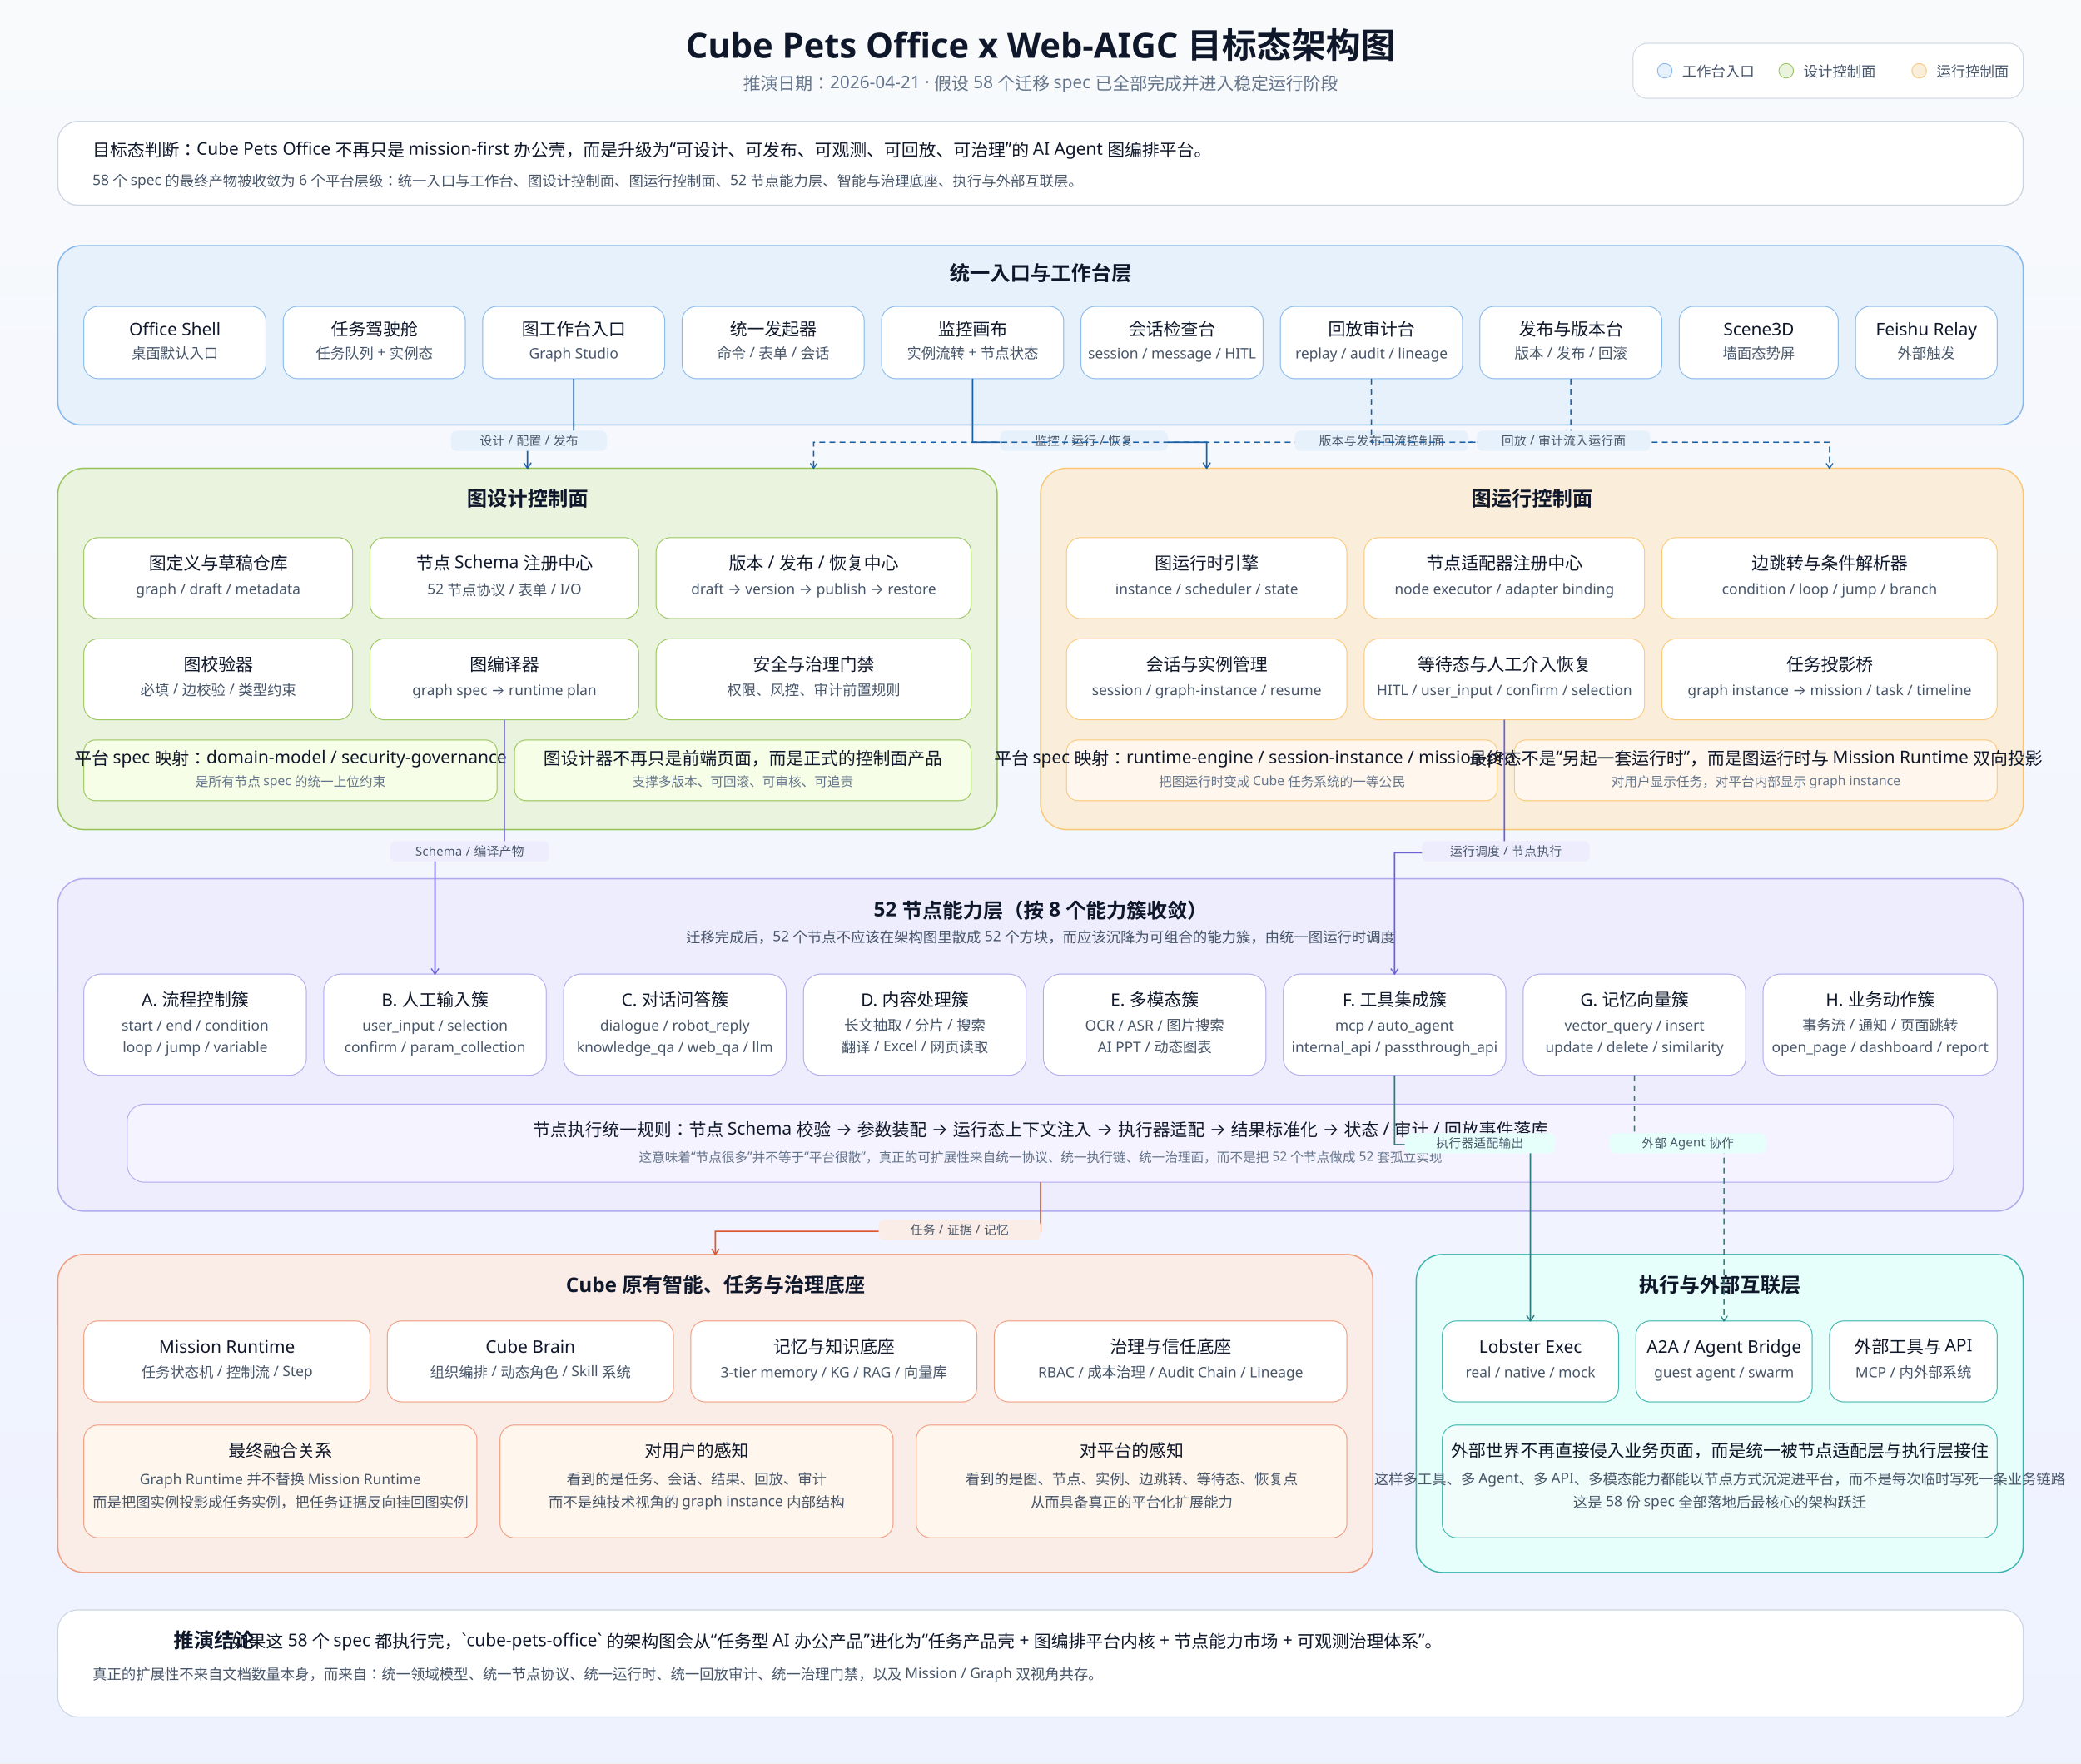
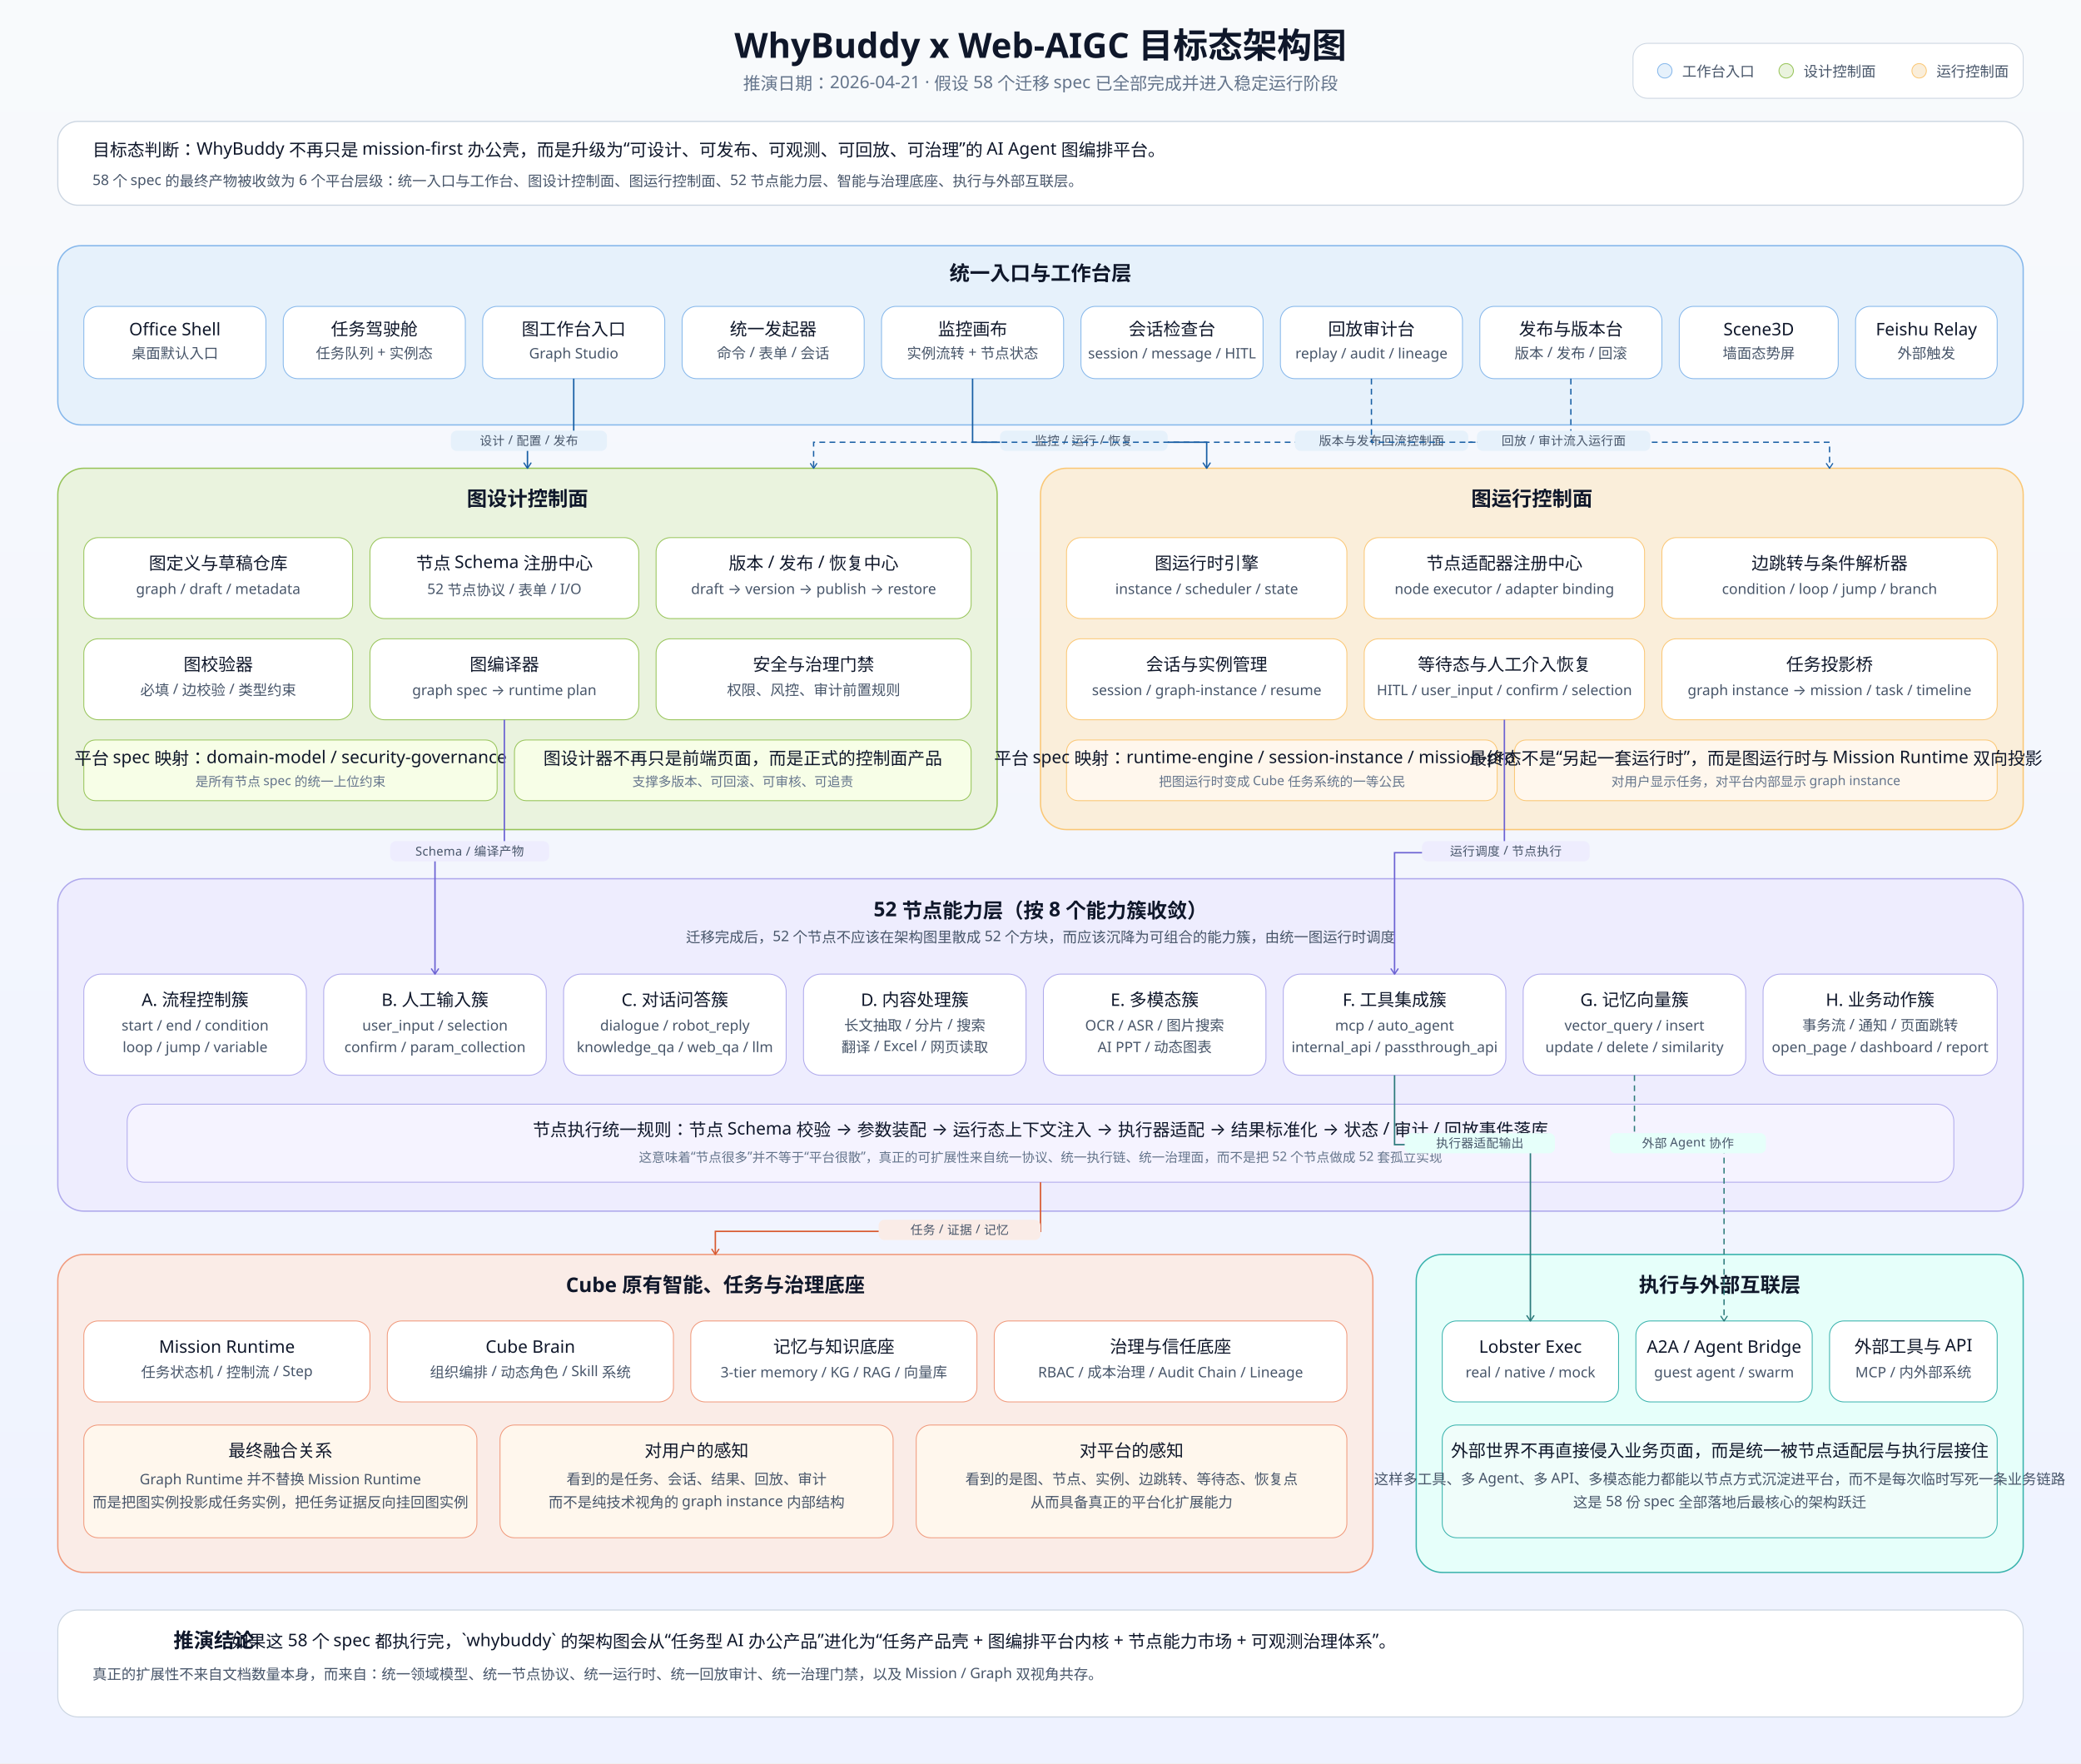
<svg xmlns="http://www.w3.org/2000/svg" width="1440" height="1220" viewBox="0 0 1440 1220" role="img" aria-labelledby="title desc">
  <style>
    .ts {
      font-family: "Segoe UI", "PingFang SC", "Microsoft YaHei", system-ui, -apple-system, sans-serif;
      font-size: 12px;
      fill: #0f172a;
    }
    .th {
      font-family: "Segoe UI", "PingFang SC", "Microsoft YaHei", system-ui, -apple-system, sans-serif;
      font-size: 14px;
      font-weight: 700;
      fill: #0f172a;
    }
    .sm {
      font-family: "Segoe UI", "PingFang SC", "Microsoft YaHei", system-ui, -apple-system, sans-serif;
      font-size: 10px;
      fill: #475569;
    }
    .xs {
      font-family: "Segoe UI", "PingFang SC", "Microsoft YaHei", system-ui, -apple-system, sans-serif;
      font-size: 9px;
      fill: #64748b;
    }
    .fl {
      font-family: "Segoe UI", "PingFang SC", "Microsoft YaHei", system-ui, -apple-system, sans-serif;
      font-size: 8.5px;
      letter-spacing: 0.02em;
      fill: #475569;
    }
    .ttl {
      font-family: "Segoe UI", "PingFang SC", "Microsoft YaHei", system-ui, -apple-system, sans-serif;
      font-size: 24px;
      font-weight: 700;
      fill: #0f172a;
    }
    .subttl {
      font-family: "Segoe UI", "PingFang SC", "Microsoft YaHei", system-ui, -apple-system, sans-serif;
      font-size: 12px;
      fill: #64748b;
    }
  </style>
  <defs>
    <marker id="a" viewBox="0 0 10 10" refX="8" refY="5" markerWidth="6" markerHeight="6" orient="auto-start-reverse">
      <path d="M2 1L8 5L2 9" fill="none" stroke="context-stroke" stroke-width="1.5" stroke-linecap="round" stroke-linejoin="round" />
    </marker>
    <linearGradient id="bg" x1="0" y1="0" x2="0" y2="1">
      <stop offset="0%" stop-color="#f8fafc" />
      <stop offset="100%" stop-color="#eef2ff" />
    </linearGradient>
  </defs>
  <rect x="0" y="0" width="1440" height="1220" fill="url(#bg)" />
-   <text class="ttl" x="720" y="40" text-anchor="middle">Cube Pets Office x Web-AIGC 目标态架构图</text>
+   <text class="ttl" x="720" y="40" text-anchor="middle">WhyBuddy x Web-AIGC 目标态架构图</text>
  <text class="subttl" x="720" y="62" text-anchor="middle">
    推演日期：2026-04-21 · 假设 58 个迁移 spec 已全部完成并进入稳定运行阶段
  </text>
  <rect x="40" y="84" width="1360" height="58" rx="14" fill="#ffffff" stroke="#cbd5e1" stroke-width="0.8" />
  <text class="ts" x="64" y="108" fill="#334155">
-     目标态判断：Cube Pets Office 不再只是 mission-first 办公壳，而是升级为“可设计、可发布、可观测、可回放、可治理”的 AI Agent 图编排平台。
+     目标态判断：WhyBuddy 不再只是 mission-first 办公壳，而是升级为“可设计、可发布、可观测、可回放、可治理”的 AI Agent 图编排平台。
  </text>
  <text class="sm" x="64" y="128" fill="#64748b">
    58 个 spec 的最终产物被收敛为 6 个平台层级：统一入口与工作台、图设计控制面、图运行控制面、52 节点能力层、智能与治理底座、执行与外部互联层。
  </text>
  <rect x="40" y="170" width="1360" height="124" rx="16" fill="#e6f1fb" stroke="#85b7eb" stroke-width="0.9" />
  <text class="th" x="720" y="194" text-anchor="middle" fill="#0c447c">
    统一入口与工作台层
  </text>
  <rect x="58" y="212" width="126" height="50" rx="10" fill="#ffffff" stroke="#85b7eb" stroke-width="0.6" />
  <text class="ts" x="121" y="232" text-anchor="middle" fill="#0c447c">Office Shell</text>
  <text class="sm" x="121" y="248" text-anchor="middle" fill="#185fa5">桌面默认入口</text>
  <rect x="196" y="212" width="126" height="50" rx="10" fill="#ffffff" stroke="#85b7eb" stroke-width="0.6" />
  <text class="ts" x="259" y="232" text-anchor="middle" fill="#0c447c">任务驾驶舱</text>
  <text class="sm" x="259" y="248" text-anchor="middle" fill="#185fa5">任务队列 + 实例态</text>
  <rect x="334" y="212" width="126" height="50" rx="10" fill="#ffffff" stroke="#85b7eb" stroke-width="0.6" />
  <text class="ts" x="397" y="232" text-anchor="middle" fill="#0c447c">图工作台入口</text>
  <text class="sm" x="397" y="248" text-anchor="middle" fill="#185fa5">Graph Studio</text>
  <rect x="472" y="212" width="126" height="50" rx="10" fill="#ffffff" stroke="#85b7eb" stroke-width="0.6" />
  <text class="ts" x="535" y="232" text-anchor="middle" fill="#0c447c">统一发起器</text>
  <text class="sm" x="535" y="248" text-anchor="middle" fill="#185fa5">命令 / 表单 / 会话</text>
  <rect x="610" y="212" width="126" height="50" rx="10" fill="#ffffff" stroke="#85b7eb" stroke-width="0.6" />
  <text class="ts" x="673" y="232" text-anchor="middle" fill="#0c447c">监控画布</text>
  <text class="sm" x="673" y="248" text-anchor="middle" fill="#185fa5">实例流转 + 节点状态</text>
  <rect x="748" y="212" width="126" height="50" rx="10" fill="#ffffff" stroke="#85b7eb" stroke-width="0.6" />
  <text class="ts" x="811" y="232" text-anchor="middle" fill="#0c447c">会话检查台</text>
  <text class="sm" x="811" y="248" text-anchor="middle" fill="#185fa5">session / message / HITL</text>
  <rect x="886" y="212" width="126" height="50" rx="10" fill="#ffffff" stroke="#85b7eb" stroke-width="0.6" />
  <text class="ts" x="949" y="232" text-anchor="middle" fill="#0c447c">回放审计台</text>
  <text class="sm" x="949" y="248" text-anchor="middle" fill="#185fa5">replay / audit / lineage</text>
  <rect x="1024" y="212" width="126" height="50" rx="10" fill="#ffffff" stroke="#85b7eb" stroke-width="0.6" />
  <text class="ts" x="1087" y="232" text-anchor="middle" fill="#0c447c">发布与版本台</text>
  <text class="sm" x="1087" y="248" text-anchor="middle" fill="#185fa5">版本 / 发布 / 回滚</text>
  <rect x="1162" y="212" width="110" height="50" rx="10" fill="#ffffff" stroke="#85b7eb" stroke-width="0.6" />
  <text class="ts" x="1217" y="232" text-anchor="middle" fill="#0c447c">Scene3D</text>
  <text class="sm" x="1217" y="248" text-anchor="middle" fill="#185fa5">墙面态势屏</text>
  <rect x="1284" y="212" width="98" height="50" rx="10" fill="#ffffff" stroke="#85b7eb" stroke-width="0.6" />
  <text class="ts" x="1333" y="232" text-anchor="middle" fill="#0c447c">Feishu Relay</text>
  <text class="sm" x="1333" y="248" text-anchor="middle" fill="#185fa5">外部触发</text>
  <rect x="40" y="324" width="650" height="250" rx="18" fill="#eaf3de" stroke="#97c459" stroke-width="0.9" />
  <text class="th" x="365" y="350" text-anchor="middle" fill="#27500a">
    图设计控制面
  </text>
  <rect x="58" y="372" width="186" height="56" rx="10" fill="#ffffff" stroke="#97c459" stroke-width="0.6" />
  <text class="ts" x="151" y="394" text-anchor="middle" fill="#27500a">图定义与草稿仓库</text>
  <text class="sm" x="151" y="411" text-anchor="middle" fill="#3b6d11">graph / draft / metadata</text>
  <rect x="256" y="372" width="186" height="56" rx="10" fill="#ffffff" stroke="#97c459" stroke-width="0.6" />
  <text class="ts" x="349" y="394" text-anchor="middle" fill="#27500a">节点 Schema 注册中心</text>
  <text class="sm" x="349" y="411" text-anchor="middle" fill="#3b6d11">52 节点协议 / 表单 / I/O</text>
  <rect x="454" y="372" width="218" height="56" rx="10" fill="#ffffff" stroke="#97c459" stroke-width="0.6" />
  <text class="ts" x="563" y="394" text-anchor="middle" fill="#27500a">版本 / 发布 / 恢复中心</text>
  <text class="sm" x="563" y="411" text-anchor="middle" fill="#3b6d11">draft → version → publish → restore</text>
  <rect x="58" y="442" width="186" height="56" rx="10" fill="#ffffff" stroke="#97c459" stroke-width="0.6" />
  <text class="ts" x="151" y="464" text-anchor="middle" fill="#27500a">图校验器</text>
  <text class="sm" x="151" y="481" text-anchor="middle" fill="#3b6d11">必填 / 边校验 / 类型约束</text>
  <rect x="256" y="442" width="186" height="56" rx="10" fill="#ffffff" stroke="#97c459" stroke-width="0.6" />
  <text class="ts" x="349" y="464" text-anchor="middle" fill="#27500a">图编译器</text>
  <text class="sm" x="349" y="481" text-anchor="middle" fill="#3b6d11">graph spec → runtime plan</text>
  <rect x="454" y="442" width="218" height="56" rx="10" fill="#ffffff" stroke="#97c459" stroke-width="0.6" />
  <text class="ts" x="563" y="464" text-anchor="middle" fill="#27500a">安全与治理门禁</text>
  <text class="sm" x="563" y="481" text-anchor="middle" fill="#3b6d11">权限、风控、审计前置规则</text>
  <rect x="58" y="512" width="286" height="42" rx="8" fill="#f7fee7" stroke="#97c459" stroke-width="0.6" />
  <text class="ts" x="201" y="529" text-anchor="middle" fill="#27500a">平台 spec 映射：domain-model / security-governance</text>
  <text class="xs" x="201" y="544" text-anchor="middle" fill="#3b6d11">是所有节点 spec 的统一上位约束</text>
  <rect x="356" y="512" width="316" height="42" rx="8" fill="#f7fee7" stroke="#97c459" stroke-width="0.6" />
  <text class="ts" x="514" y="529" text-anchor="middle" fill="#27500a">图设计器不再只是前端页面，而是正式的控制面产品</text>
  <text class="xs" x="514" y="544" text-anchor="middle" fill="#3b6d11">支撑多版本、可回滚、可审核、可追责</text>
  <rect x="720" y="324" width="680" height="250" rx="18" fill="#faeeda" stroke="#fac775" stroke-width="0.9" />
  <text class="th" x="1060" y="350" text-anchor="middle" fill="#633806">
    图运行控制面
  </text>
  <rect x="738" y="372" width="194" height="56" rx="10" fill="#ffffff" stroke="#fac775" stroke-width="0.6" />
  <text class="ts" x="835" y="394" text-anchor="middle" fill="#633806">图运行时引擎</text>
  <text class="sm" x="835" y="411" text-anchor="middle" fill="#854f0b">instance / scheduler / state</text>
  <rect x="944" y="372" width="194" height="56" rx="10" fill="#ffffff" stroke="#fac775" stroke-width="0.6" />
  <text class="ts" x="1041" y="394" text-anchor="middle" fill="#633806">节点适配器注册中心</text>
  <text class="sm" x="1041" y="411" text-anchor="middle" fill="#854f0b">node executor / adapter binding</text>
  <rect x="1150" y="372" width="232" height="56" rx="10" fill="#ffffff" stroke="#fac775" stroke-width="0.6" />
  <text class="ts" x="1266" y="394" text-anchor="middle" fill="#633806">边跳转与条件解析器</text>
  <text class="sm" x="1266" y="411" text-anchor="middle" fill="#854f0b">condition / loop / jump / branch</text>
  <rect x="738" y="442" width="194" height="56" rx="10" fill="#ffffff" stroke="#fac775" stroke-width="0.6" />
  <text class="ts" x="835" y="464" text-anchor="middle" fill="#633806">会话与实例管理</text>
  <text class="sm" x="835" y="481" text-anchor="middle" fill="#854f0b">session / graph-instance / resume</text>
  <rect x="944" y="442" width="194" height="56" rx="10" fill="#ffffff" stroke="#fac775" stroke-width="0.6" />
  <text class="ts" x="1041" y="464" text-anchor="middle" fill="#633806">等待态与人工介入恢复</text>
  <text class="sm" x="1041" y="481" text-anchor="middle" fill="#854f0b">HITL / user_input / confirm / selection</text>
  <rect x="1150" y="442" width="232" height="56" rx="10" fill="#ffffff" stroke="#fac775" stroke-width="0.6" />
  <text class="ts" x="1266" y="464" text-anchor="middle" fill="#633806">任务投影桥</text>
  <text class="sm" x="1266" y="481" text-anchor="middle" fill="#854f0b">graph instance → mission / task / timeline</text>
  <rect x="738" y="512" width="298" height="42" rx="8" fill="#fff7ed" stroke="#fac775" stroke-width="0.6" />
  <text class="ts" x="887" y="529" text-anchor="middle" fill="#633806">平台 spec 映射：runtime-engine / session-instance / mission-projection</text>
  <text class="xs" x="887" y="544" text-anchor="middle" fill="#854f0b">把图运行时变成 Cube 任务系统的一等公民</text>
  <rect x="1048" y="512" width="334" height="42" rx="8" fill="#fff7ed" stroke="#fac775" stroke-width="0.6" />
  <text class="ts" x="1215" y="529" text-anchor="middle" fill="#633806">最终态不是“另起一套运行时”，而是图运行时与 Mission Runtime 双向投影</text>
  <text class="xs" x="1215" y="544" text-anchor="middle" fill="#854f0b">对用户显示任务，对平台内部显示 graph instance</text>
  <path d="M397 262 L397 306 L365 306 L365 324" fill="none" stroke="#185fa5" stroke-width="1" marker-end="url(#a)" />
  <rect x="312" y="298" width="108" height="14" rx="4" fill="#e6f1fb" />
  <text class="fl" x="366" y="308" text-anchor="middle" fill="#185fa5">设计 / 配置 / 发布</text>
  <path d="M673 262 L673 306 L835 306 L835 324" fill="none" stroke="#185fa5" stroke-width="1" marker-end="url(#a)" />
  <rect x="692" y="298" width="116" height="14" rx="4" fill="#e6f1fb" />
  <text class="fl" x="750" y="308" text-anchor="middle" fill="#185fa5">监控 / 运行 / 恢复</text>
  <path d="M1087 262 L1087 306 L563 306 L563 324" fill="none" stroke="#185fa5" stroke-width="0.9" stroke-dasharray="4 3" marker-end="url(#a)" />
  <rect x="896" y="298" width="120" height="14" rx="4" fill="#e6f1fb" />
  <text class="fl" x="956" y="308" text-anchor="middle" fill="#185fa5">版本与发布回流控制面</text>
  <path d="M949 262 L949 306 L1266 306 L1266 324" fill="none" stroke="#185fa5" stroke-width="0.9" stroke-dasharray="4 3" marker-end="url(#a)" />
  <rect x="1022" y="298" width="120" height="14" rx="4" fill="#e6f1fb" />
  <text class="fl" x="1082" y="308" text-anchor="middle" fill="#185fa5">回放 / 审计流入运行面</text>
  <rect x="40" y="608" width="1360" height="230" rx="18" fill="#eeedfe" stroke="#afa9ec" stroke-width="0.9" />
  <text class="th" x="720" y="634" text-anchor="middle" fill="#3c3489">
    52 节点能力层（按 8 个能力簇收敛）
  </text>
  <text class="sm" x="720" y="652" text-anchor="middle" fill="#534ab7">
    迁移完成后，52 个节点不应该在架构图里散成 52 个方块，而应该沉降为可组合的能力簇，由统一图运行时调度
  </text>
  <rect x="58" y="674" width="154" height="70" rx="12" fill="#ffffff" stroke="#afa9ec" stroke-width="0.6" />
  <text class="ts" x="135" y="696" text-anchor="middle" fill="#3c3489">A. 流程控制簇</text>
  <text class="sm" x="135" y="713" text-anchor="middle" fill="#534ab7">start / end / condition</text>
  <text class="sm" x="135" y="728" text-anchor="middle" fill="#534ab7">loop / jump / variable</text>
  <rect x="224" y="674" width="154" height="70" rx="12" fill="#ffffff" stroke="#afa9ec" stroke-width="0.6" />
  <text class="ts" x="301" y="696" text-anchor="middle" fill="#3c3489">B. 人工输入簇</text>
  <text class="sm" x="301" y="713" text-anchor="middle" fill="#534ab7">user_input / selection</text>
  <text class="sm" x="301" y="728" text-anchor="middle" fill="#534ab7">confirm / param_collection</text>
  <rect x="390" y="674" width="154" height="70" rx="12" fill="#ffffff" stroke="#afa9ec" stroke-width="0.6" />
  <text class="ts" x="467" y="696" text-anchor="middle" fill="#3c3489">C. 对话问答簇</text>
  <text class="sm" x="467" y="713" text-anchor="middle" fill="#534ab7">dialogue / robot_reply</text>
  <text class="sm" x="467" y="728" text-anchor="middle" fill="#534ab7">knowledge_qa / web_qa / llm</text>
  <rect x="556" y="674" width="154" height="70" rx="12" fill="#ffffff" stroke="#afa9ec" stroke-width="0.6" />
  <text class="ts" x="633" y="696" text-anchor="middle" fill="#3c3489">D. 内容处理簇</text>
  <text class="sm" x="633" y="713" text-anchor="middle" fill="#534ab7">长文抽取 / 分片 / 搜索</text>
  <text class="sm" x="633" y="728" text-anchor="middle" fill="#534ab7">翻译 / Excel / 网页读取</text>
  <rect x="722" y="674" width="154" height="70" rx="12" fill="#ffffff" stroke="#afa9ec" stroke-width="0.6" />
  <text class="ts" x="799" y="696" text-anchor="middle" fill="#3c3489">E. 多模态簇</text>
  <text class="sm" x="799" y="713" text-anchor="middle" fill="#534ab7">OCR / ASR / 图片搜索</text>
  <text class="sm" x="799" y="728" text-anchor="middle" fill="#534ab7">AI PPT / 动态图表</text>
  <rect x="888" y="674" width="154" height="70" rx="12" fill="#ffffff" stroke="#afa9ec" stroke-width="0.6" />
  <text class="ts" x="965" y="696" text-anchor="middle" fill="#3c3489">F. 工具集成簇</text>
  <text class="sm" x="965" y="713" text-anchor="middle" fill="#534ab7">mcp / auto_agent</text>
  <text class="sm" x="965" y="728" text-anchor="middle" fill="#534ab7">internal_api / passthrough_api</text>
  <rect x="1054" y="674" width="154" height="70" rx="12" fill="#ffffff" stroke="#afa9ec" stroke-width="0.6" />
  <text class="ts" x="1131" y="696" text-anchor="middle" fill="#3c3489">G. 记忆向量簇</text>
  <text class="sm" x="1131" y="713" text-anchor="middle" fill="#534ab7">vector_query / insert</text>
  <text class="sm" x="1131" y="728" text-anchor="middle" fill="#534ab7">update / delete / similarity</text>
  <rect x="1220" y="674" width="162" height="70" rx="12" fill="#ffffff" stroke="#afa9ec" stroke-width="0.6" />
  <text class="ts" x="1301" y="696" text-anchor="middle" fill="#3c3489">H. 业务动作簇</text>
  <text class="sm" x="1301" y="713" text-anchor="middle" fill="#534ab7">事务流 / 通知 / 页面跳转</text>
  <text class="sm" x="1301" y="728" text-anchor="middle" fill="#534ab7">open_page / dashboard / report</text>
  <rect x="88" y="764" width="1264" height="54" rx="12" fill="#f5f3ff" stroke="#afa9ec" stroke-width="0.6" />
  <text class="ts" x="720" y="786" text-anchor="middle" fill="#3c3489">
    节点执行统一规则：节点 Schema 校验 → 参数装配 → 运行态上下文注入 → 执行器适配 → 结果标准化 → 状态 / 审计 / 回放事件落库
  </text>
  <text class="xs" x="720" y="804" text-anchor="middle" fill="#534ab7">
    这意味着“节点很多”并不等于“平台很散”，真正的可扩展性来自统一协议、统一执行链、统一治理面，而不是把 52 个节点做成 52 套孤立实现
  </text>
  <path d="M349 498 L349 590 L301 590 L301 674" fill="none" stroke="#6c63d3" stroke-width="1" marker-end="url(#a)" />
  <rect x="270" y="582" width="110" height="14" rx="4" fill="#eeedfe" />
  <text class="fl" x="325" y="592" text-anchor="middle" fill="#534ab7">Schema / 编译产物</text>
  <path d="M1041 498 L1041 590 L965 590 L965 674" fill="none" stroke="#6c63d3" stroke-width="1" marker-end="url(#a)" />
  <rect x="984" y="582" width="116" height="14" rx="4" fill="#eeedfe" />
  <text class="fl" x="1042" y="592" text-anchor="middle" fill="#534ab7">运行调度 / 节点执行</text>
  <rect x="40" y="868" width="910" height="220" rx="18" fill="#faece7" stroke="#f0997b" stroke-width="0.9" />
  <text class="th" x="495" y="894" text-anchor="middle" fill="#4a1b0c">
    Cube 原有智能、任务与治理底座
  </text>
  <rect x="58" y="914" width="198" height="56" rx="10" fill="#ffffff" stroke="#f0997b" stroke-width="0.6" />
  <text class="ts" x="157" y="936" text-anchor="middle" fill="#712b13">Mission Runtime</text>
  <text class="sm" x="157" y="953" text-anchor="middle" fill="#993c1d">任务状态机 / 控制流 / Step</text>
  <rect x="268" y="914" width="198" height="56" rx="10" fill="#ffffff" stroke="#f0997b" stroke-width="0.6" />
  <text class="ts" x="367" y="936" text-anchor="middle" fill="#712b13">Cube Brain</text>
  <text class="sm" x="367" y="953" text-anchor="middle" fill="#993c1d">组织编排 / 动态角色 / Skill 系统</text>
  <rect x="478" y="914" width="198" height="56" rx="10" fill="#ffffff" stroke="#f0997b" stroke-width="0.6" />
  <text class="ts" x="577" y="936" text-anchor="middle" fill="#712b13">记忆与知识底座</text>
  <text class="sm" x="577" y="953" text-anchor="middle" fill="#993c1d">3-tier memory / KG / RAG / 向量库</text>
  <rect x="688" y="914" width="244" height="56" rx="10" fill="#ffffff" stroke="#f0997b" stroke-width="0.6" />
  <text class="ts" x="810" y="936" text-anchor="middle" fill="#712b13">治理与信任底座</text>
  <text class="sm" x="810" y="953" text-anchor="middle" fill="#993c1d">RBAC / 成本治理 / Audit Chain / Lineage</text>
  <rect x="58" y="986" width="272" height="78" rx="10" fill="#fff7ed" stroke="#f0997b" stroke-width="0.6" />
  <text class="ts" x="194" y="1008" text-anchor="middle" fill="#712b13">最终融合关系</text>
  <text class="sm" x="194" y="1027" text-anchor="middle" fill="#993c1d">Graph Runtime 并不替换 Mission Runtime</text>
  <text class="sm" x="194" y="1043" text-anchor="middle" fill="#993c1d">而是把图实例投影成任务实例，把任务证据反向挂回图实例</text>
  <rect x="346" y="986" width="272" height="78" rx="10" fill="#fff7ed" stroke="#f0997b" stroke-width="0.6" />
  <text class="ts" x="482" y="1008" text-anchor="middle" fill="#712b13">对用户的感知</text>
  <text class="sm" x="482" y="1027" text-anchor="middle" fill="#993c1d">看到的是任务、会话、结果、回放、审计</text>
  <text class="sm" x="482" y="1043" text-anchor="middle" fill="#993c1d">而不是纯技术视角的 graph instance 内部结构</text>
  <rect x="634" y="986" width="298" height="78" rx="10" fill="#fff7ed" stroke="#f0997b" stroke-width="0.6" />
  <text class="ts" x="783" y="1008" text-anchor="middle" fill="#712b13">对平台的感知</text>
  <text class="sm" x="783" y="1027" text-anchor="middle" fill="#993c1d">看到的是图、节点、实例、边跳转、等待态、恢复点</text>
  <text class="sm" x="783" y="1043" text-anchor="middle" fill="#993c1d">从而具备真正的平台化扩展能力</text>
  <rect x="980" y="868" width="420" height="220" rx="18" fill="#e6fffa" stroke="#38b2ac" stroke-width="0.9" />
  <text class="th" x="1190" y="894" text-anchor="middle" fill="#234e52">
    执行与外部互联层
  </text>
  <rect x="998" y="914" width="122" height="56" rx="10" fill="#ffffff" stroke="#38b2ac" stroke-width="0.6" />
  <text class="ts" x="1059" y="936" text-anchor="middle" fill="#234e52">Lobster Exec</text>
  <text class="sm" x="1059" y="953" text-anchor="middle" fill="#2c7a7b">real / native / mock</text>
  <rect x="1132" y="914" width="122" height="56" rx="10" fill="#ffffff" stroke="#38b2ac" stroke-width="0.6" />
  <text class="ts" x="1193" y="936" text-anchor="middle" fill="#234e52">A2A / Agent Bridge</text>
  <text class="sm" x="1193" y="953" text-anchor="middle" fill="#2c7a7b">guest agent / swarm</text>
  <rect x="1266" y="914" width="116" height="56" rx="10" fill="#ffffff" stroke="#38b2ac" stroke-width="0.6" />
  <text class="ts" x="1324" y="936" text-anchor="middle" fill="#234e52">外部工具与 API</text>
  <text class="sm" x="1324" y="953" text-anchor="middle" fill="#2c7a7b">MCP / 内外部系统</text>
  <rect x="998" y="986" width="384" height="78" rx="10" fill="#f0fdfa" stroke="#38b2ac" stroke-width="0.6" />
  <text class="ts" x="1190" y="1008" text-anchor="middle" fill="#234e52">外部世界不再直接侵入业务页面，而是统一被节点适配层与执行层接住</text>
  <text class="sm" x="1190" y="1027" text-anchor="middle" fill="#2c7a7b">这样多工具、多 Agent、多 API、多模态能力都能以节点方式沉淀进平台，而不是每次临时写死一条业务链路</text>
  <text class="sm" x="1190" y="1043" text-anchor="middle" fill="#2c7a7b">这是 58 份 spec 全部落地后最核心的架构跃迁</text>
  <path d="M720 818 L720 852 L495 852 L495 868" fill="none" stroke="#d85a30" stroke-width="1" marker-end="url(#a)" />
  <rect x="608" y="844" width="112" height="14" rx="4" fill="#faece7" />
  <text class="fl" x="664" y="854" text-anchor="middle" fill="#993c1d">任务 / 证据 / 记忆</text>
  <path d="M965 744 L965 792 L1059 792 L1059 914" fill="none" stroke="#2c7a7b" stroke-width="1" marker-end="url(#a)" />
  <rect x="972" y="784" width="104" height="14" rx="4" fill="#e6fffa" />
  <text class="fl" x="1024" y="794" text-anchor="middle" fill="#2c7a7b">执行器适配输出</text>
  <path d="M1131 744 L1131 792 L1193 792 L1193 914" fill="none" stroke="#2c7a7b" stroke-width="0.9" stroke-dasharray="4 3" marker-end="url(#a)" />
  <rect x="1114" y="784" width="108" height="14" rx="4" fill="#e6fffa" />
  <text class="fl" x="1168" y="794" text-anchor="middle" fill="#2c7a7b">外部 Agent 协作</text>
  <rect x="40" y="1114" width="1360" height="74" rx="14" fill="#ffffff" stroke="#cbd5e1" stroke-width="0.7" />
  <text class="th" x="120" y="1140" fill="#0f172a">推演结论</text>
  <text class="ts" x="160" y="1140" fill="#334155">
-     如果这 58 个 spec 都执行完，`cube-pets-office` 的架构图会从“任务型 AI 办公产品”进化为“任务产品壳 + 图编排平台内核 + 节点能力市场 + 可观测治理体系”。
+     如果这 58 个 spec 都执行完，`whybuddy` 的架构图会从“任务型 AI 办公产品”进化为“任务产品壳 + 图编排平台内核 + 节点能力市场 + 可观测治理体系”。
  </text>
  <text class="sm" x="64" y="1162" fill="#64748b">
    真正的扩展性不来自文档数量本身，而来自：统一领域模型、统一节点协议、统一运行时、统一回放审计、统一治理门禁，以及 Mission / Graph 双视角共存。
  </text>
  <rect x="1130" y="30" width="270" height="38" rx="10" fill="#ffffff" stroke="#cbd5e1" stroke-width="0.6" />
  <circle cx="1152" cy="49" r="5" fill="#e6f1fb" stroke="#85b7eb" stroke-width="0.6" />
  <text class="sm" x="1164" y="53">工作台入口</text>
  <circle cx="1236" cy="49" r="5" fill="#eaf3de" stroke="#97c459" stroke-width="0.6" />
  <text class="sm" x="1248" y="53">设计控制面</text>
  <circle cx="1328" cy="49" r="5" fill="#faeeda" stroke="#fac775" stroke-width="0.6" />
  <text class="sm" x="1340" y="53">运行控制面</text>
</svg>
